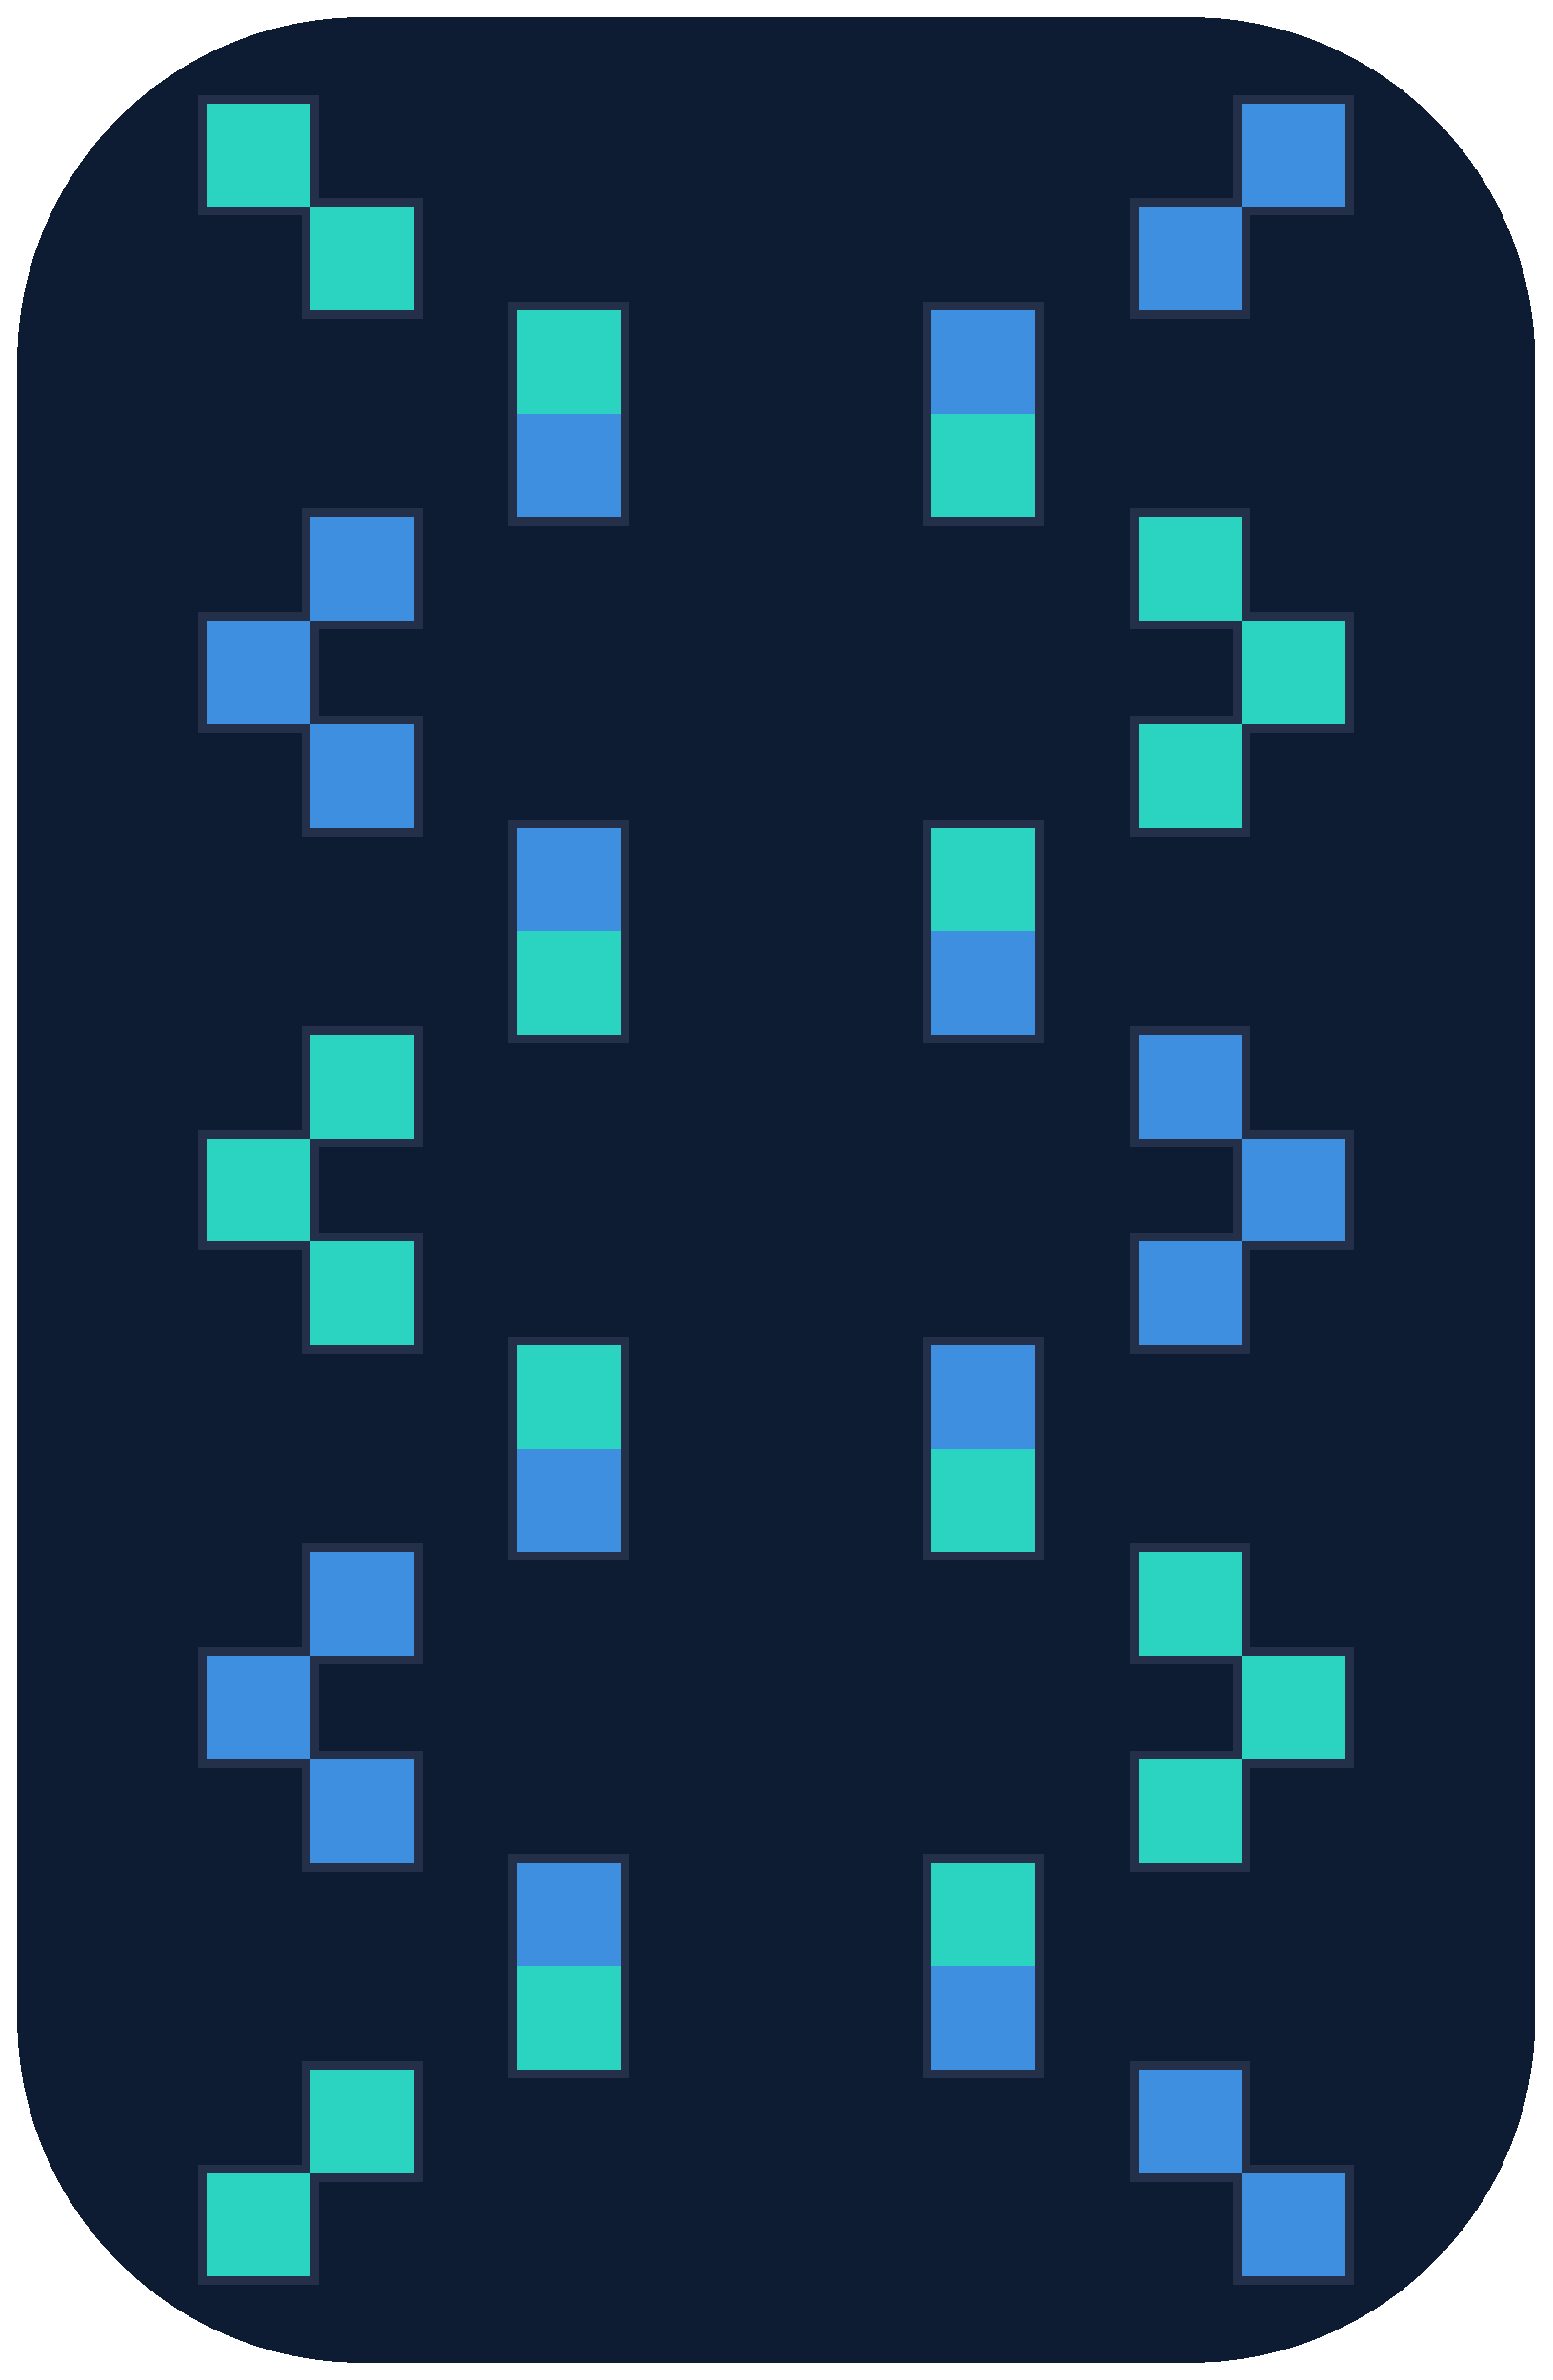
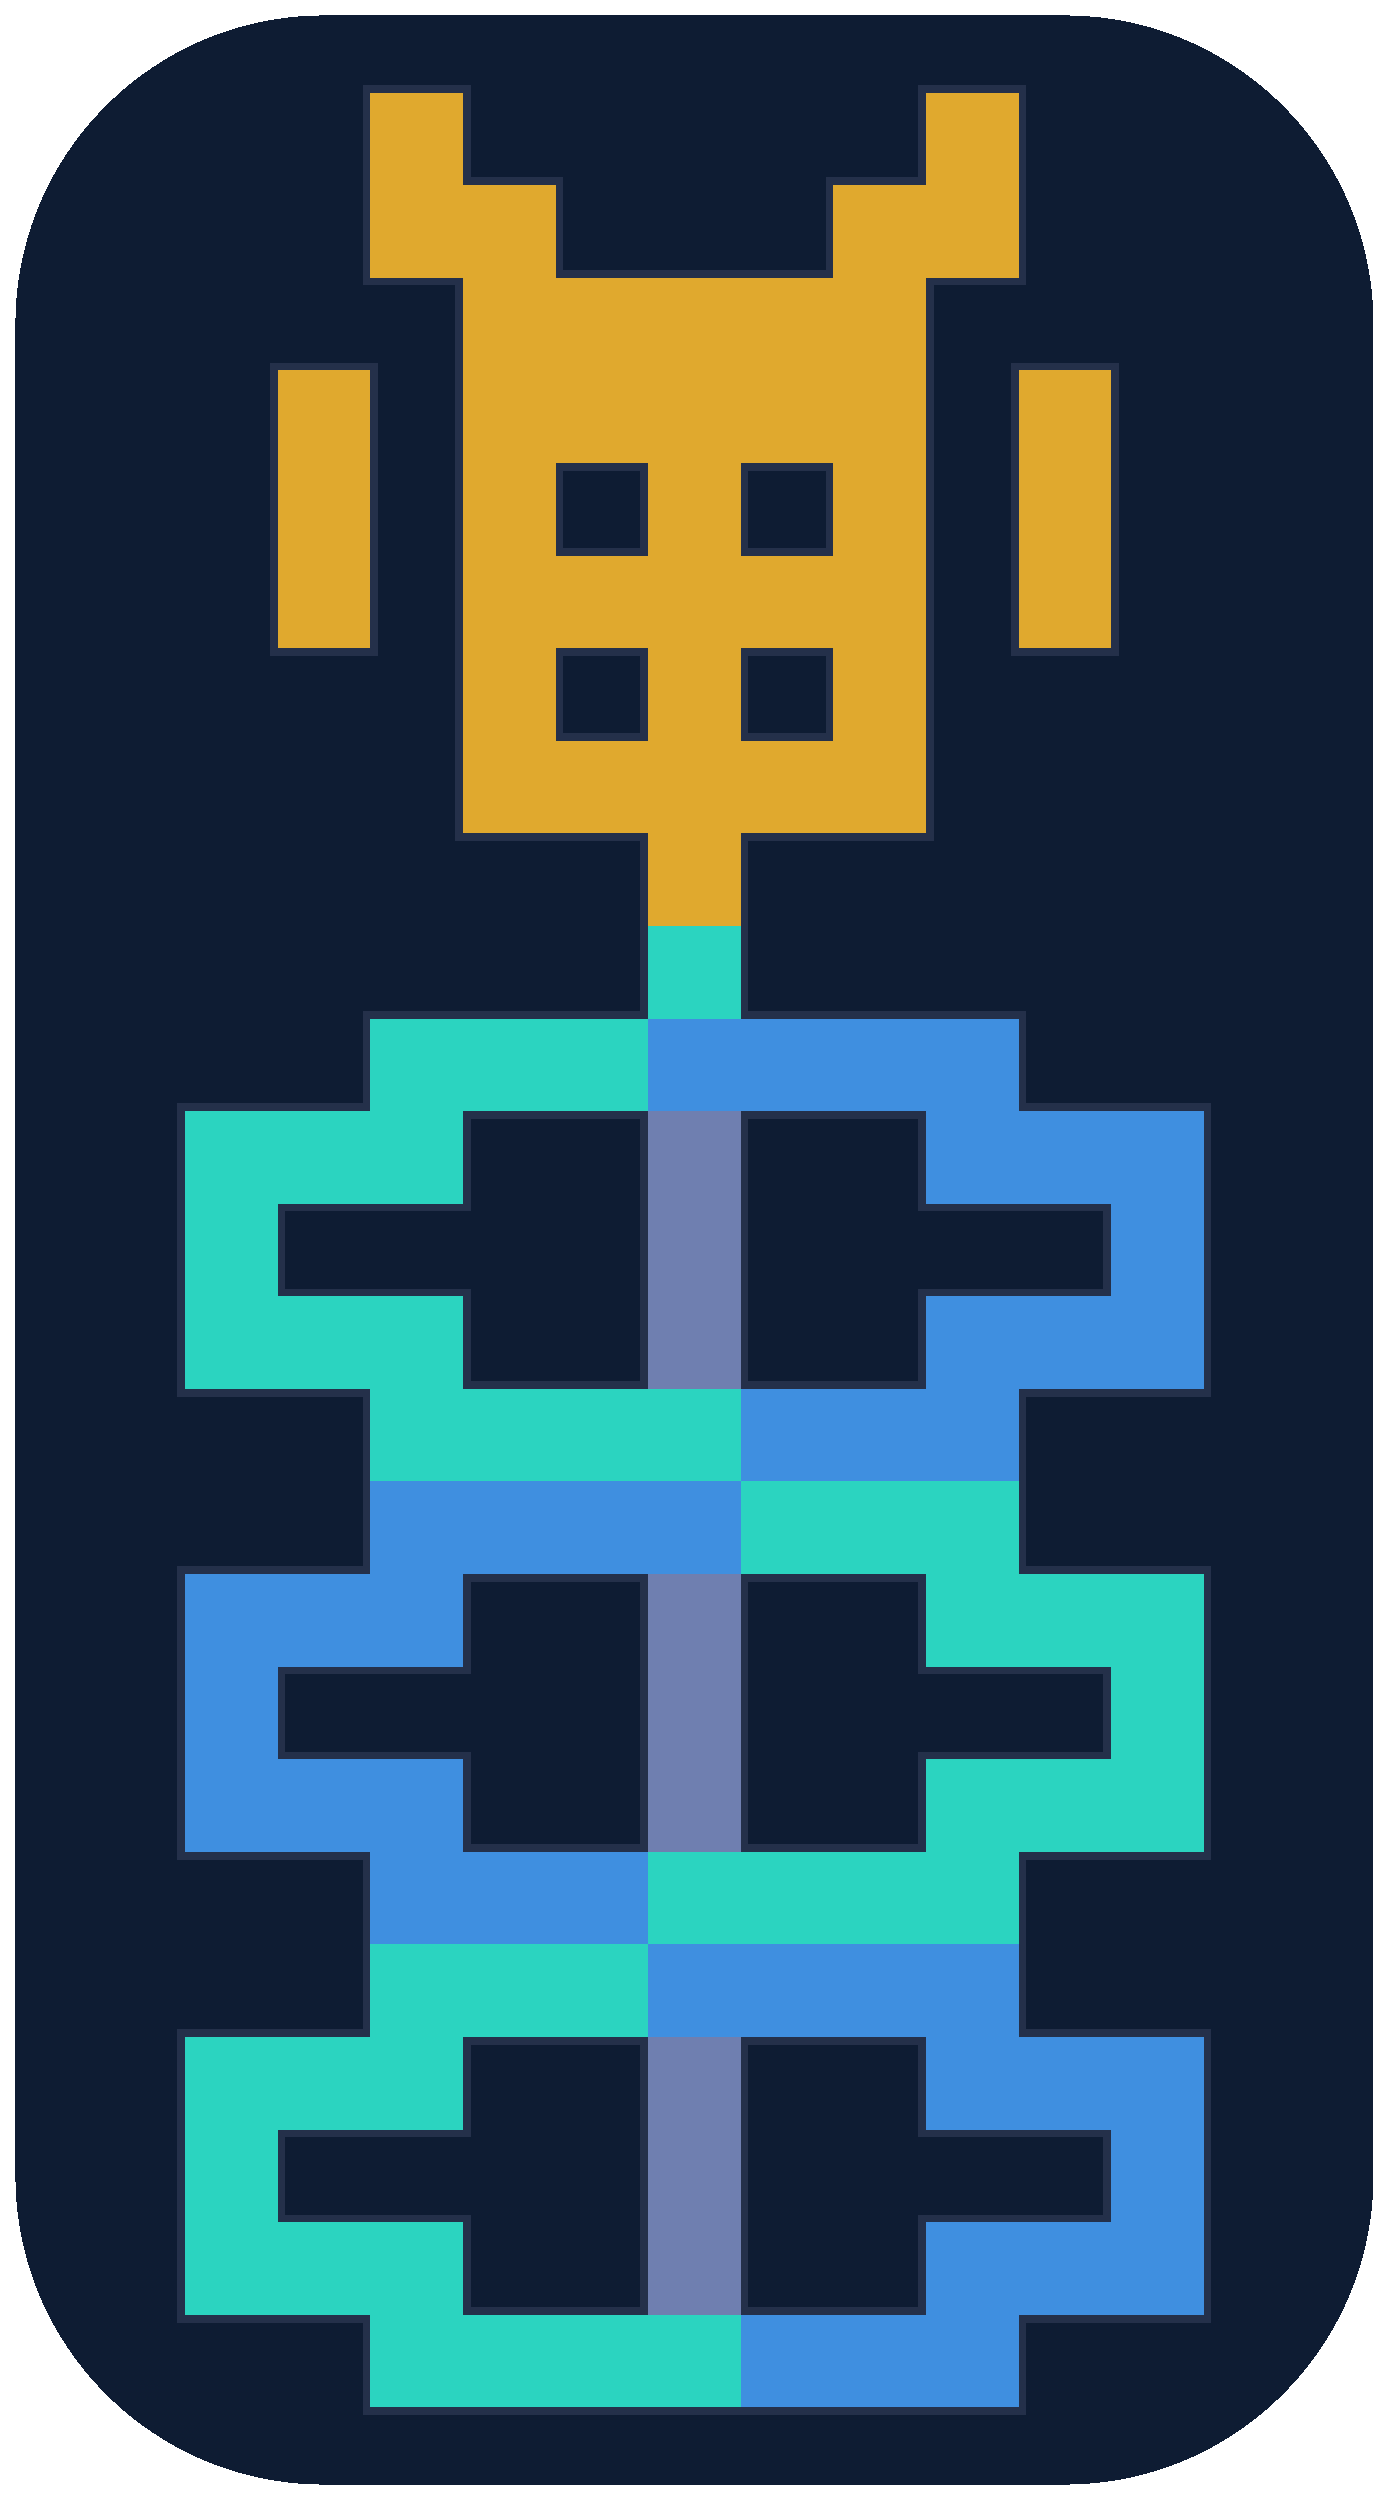
- <svg xmlns="http://www.w3.org/2000/svg" width="180" height="276" viewBox="0 0 180 276" shape-rendering="crispEdges" role="img" aria-label="BARTEK">
-   <rect x="2" y="2" width="176" height="272" rx="40" fill="#0e1c33" />
-   <rect x="23" y="11" width="14" height="14" fill="#24304a" />
-   <rect x="23" y="71" width="14" height="14" fill="#24304a" />
-   <rect x="23" y="131" width="14" height="14" fill="#24304a" />
-   <rect x="23" y="191" width="14" height="14" fill="#24304a" />
-   <rect x="23" y="251" width="14" height="14" fill="#24304a" />
-   <rect x="35" y="23" width="14" height="14" fill="#24304a" />
+ <svg xmlns="http://www.w3.org/2000/svg" width="180" height="324" viewBox="0 0 180 324" shape-rendering="crispEdges" role="img" aria-label="BARTEK">
+   <rect x="2" y="2" width="176" height="320" rx="40" fill="#0e1c33" />
+   <rect x="23" y="143" width="14" height="14" fill="#24304a" />
+   <rect x="23" y="155" width="14" height="14" fill="#24304a" />
+   <rect x="23" y="167" width="14" height="14" fill="#24304a" />
+   <rect x="23" y="203" width="14" height="14" fill="#24304a" />
+   <rect x="23" y="215" width="14" height="14" fill="#24304a" />
+   <rect x="23" y="227" width="14" height="14" fill="#24304a" />
+   <rect x="23" y="263" width="14" height="14" fill="#24304a" />
+   <rect x="23" y="275" width="14" height="14" fill="#24304a" />
+   <rect x="23" y="287" width="14" height="14" fill="#24304a" />
+   <rect x="35" y="47" width="14" height="14" fill="#24304a" />
  <rect x="35" y="59" width="14" height="14" fill="#24304a" />
-   <rect x="35" y="83" width="14" height="14" fill="#24304a" />
-   <rect x="35" y="119" width="14" height="14" fill="#24304a" />
+   <rect x="35" y="71" width="14" height="14" fill="#24304a" />
  <rect x="35" y="143" width="14" height="14" fill="#24304a" />
-   <rect x="35" y="179" width="14" height="14" fill="#24304a" />
+   <rect x="35" y="167" width="14" height="14" fill="#24304a" />
  <rect x="35" y="203" width="14" height="14" fill="#24304a" />
-   <rect x="35" y="239" width="14" height="14" fill="#24304a" />
+   <rect x="35" y="227" width="14" height="14" fill="#24304a" />
+   <rect x="35" y="263" width="14" height="14" fill="#24304a" />
+   <rect x="35" y="287" width="14" height="14" fill="#24304a" />
+   <rect x="47" y="11" width="14" height="14" fill="#24304a" />
+   <rect x="47" y="23" width="14" height="14" fill="#24304a" />
+   <rect x="47" y="131" width="14" height="14" fill="#24304a" />
+   <rect x="47" y="143" width="14" height="14" fill="#24304a" />
+   <rect x="47" y="167" width="14" height="14" fill="#24304a" />
+   <rect x="47" y="179" width="14" height="14" fill="#24304a" />
+   <rect x="47" y="191" width="14" height="14" fill="#24304a" />
+   <rect x="47" y="203" width="14" height="14" fill="#24304a" />
+   <rect x="47" y="227" width="14" height="14" fill="#24304a" />
+   <rect x="47" y="239" width="14" height="14" fill="#24304a" />
+   <rect x="47" y="251" width="14" height="14" fill="#24304a" />
+   <rect x="47" y="263" width="14" height="14" fill="#24304a" />
+   <rect x="47" y="287" width="14" height="14" fill="#24304a" />
+   <rect x="47" y="299" width="14" height="14" fill="#24304a" />
+   <rect x="59" y="23" width="14" height="14" fill="#24304a" />
  <rect x="59" y="35" width="14" height="14" fill="#24304a" />
  <rect x="59" y="47" width="14" height="14" fill="#24304a" />
+   <rect x="59" y="59" width="14" height="14" fill="#24304a" />
+   <rect x="59" y="71" width="14" height="14" fill="#24304a" />
+   <rect x="59" y="83" width="14" height="14" fill="#24304a" />
  <rect x="59" y="95" width="14" height="14" fill="#24304a" />
-   <rect x="59" y="107" width="14" height="14" fill="#24304a" />
-   <rect x="59" y="155" width="14" height="14" fill="#24304a" />
-   <rect x="59" y="167" width="14" height="14" fill="#24304a" />
-   <rect x="59" y="215" width="14" height="14" fill="#24304a" />
-   <rect x="59" y="227" width="14" height="14" fill="#24304a" />
+   <rect x="59" y="131" width="14" height="14" fill="#24304a" />
+   <rect x="59" y="179" width="14" height="14" fill="#24304a" />
+   <rect x="59" y="191" width="14" height="14" fill="#24304a" />
+   <rect x="59" y="239" width="14" height="14" fill="#24304a" />
+   <rect x="59" y="251" width="14" height="14" fill="#24304a" />
+   <rect x="59" y="299" width="14" height="14" fill="#24304a" />
+   <rect x="71" y="35" width="14" height="14" fill="#24304a" />
+   <rect x="71" y="47" width="14" height="14" fill="#24304a" />
+   <rect x="71" y="71" width="14" height="14" fill="#24304a" />
+   <rect x="71" y="95" width="14" height="14" fill="#24304a" />
+   <rect x="71" y="131" width="14" height="14" fill="#24304a" />
+   <rect x="71" y="179" width="14" height="14" fill="#24304a" />
+   <rect x="71" y="191" width="14" height="14" fill="#24304a" />
+   <rect x="71" y="239" width="14" height="14" fill="#24304a" />
+   <rect x="71" y="251" width="14" height="14" fill="#24304a" />
+   <rect x="71" y="299" width="14" height="14" fill="#24304a" />
+   <rect x="83" y="35" width="14" height="14" fill="#24304a" />
+   <rect x="83" y="59" width="14" height="14" fill="#24304a" />
+   <rect x="83" y="83" width="14" height="14" fill="#24304a" />
+   <rect x="83" y="107" width="14" height="14" fill="#24304a" />
+   <rect x="83" y="119" width="14" height="14" fill="#24304a" />
+   <rect x="83" y="143" width="14" height="14" fill="#24304a" />
+   <rect x="83" y="155" width="14" height="14" fill="#24304a" />
+   <rect x="83" y="167" width="14" height="14" fill="#24304a" />
+   <rect x="83" y="203" width="14" height="14" fill="#24304a" />
+   <rect x="83" y="215" width="14" height="14" fill="#24304a" />
+   <rect x="83" y="227" width="14" height="14" fill="#24304a" />
+   <rect x="83" y="263" width="14" height="14" fill="#24304a" />
+   <rect x="83" y="275" width="14" height="14" fill="#24304a" />
+   <rect x="83" y="287" width="14" height="14" fill="#24304a" />
+   <rect x="83" y="299" width="14" height="14" fill="#24304a" />
+   <rect x="95" y="35" width="14" height="14" fill="#24304a" />
+   <rect x="95" y="47" width="14" height="14" fill="#24304a" />
+   <rect x="95" y="71" width="14" height="14" fill="#24304a" />
+   <rect x="95" y="95" width="14" height="14" fill="#24304a" />
+   <rect x="95" y="131" width="14" height="14" fill="#24304a" />
+   <rect x="95" y="179" width="14" height="14" fill="#24304a" />
+   <rect x="95" y="191" width="14" height="14" fill="#24304a" />
+   <rect x="95" y="239" width="14" height="14" fill="#24304a" />
+   <rect x="95" y="251" width="14" height="14" fill="#24304a" />
+   <rect x="95" y="299" width="14" height="14" fill="#24304a" />
+   <rect x="107" y="23" width="14" height="14" fill="#24304a" />
  <rect x="107" y="35" width="14" height="14" fill="#24304a" />
  <rect x="107" y="47" width="14" height="14" fill="#24304a" />
+   <rect x="107" y="59" width="14" height="14" fill="#24304a" />
+   <rect x="107" y="71" width="14" height="14" fill="#24304a" />
+   <rect x="107" y="83" width="14" height="14" fill="#24304a" />
  <rect x="107" y="95" width="14" height="14" fill="#24304a" />
-   <rect x="107" y="107" width="14" height="14" fill="#24304a" />
-   <rect x="107" y="155" width="14" height="14" fill="#24304a" />
-   <rect x="107" y="167" width="14" height="14" fill="#24304a" />
-   <rect x="107" y="215" width="14" height="14" fill="#24304a" />
-   <rect x="107" y="227" width="14" height="14" fill="#24304a" />
-   <rect x="131" y="23" width="14" height="14" fill="#24304a" />
+   <rect x="107" y="131" width="14" height="14" fill="#24304a" />
+   <rect x="107" y="179" width="14" height="14" fill="#24304a" />
+   <rect x="107" y="191" width="14" height="14" fill="#24304a" />
+   <rect x="107" y="239" width="14" height="14" fill="#24304a" />
+   <rect x="107" y="251" width="14" height="14" fill="#24304a" />
+   <rect x="107" y="299" width="14" height="14" fill="#24304a" />
+   <rect x="119" y="11" width="14" height="14" fill="#24304a" />
+   <rect x="119" y="23" width="14" height="14" fill="#24304a" />
+   <rect x="119" y="131" width="14" height="14" fill="#24304a" />
+   <rect x="119" y="143" width="14" height="14" fill="#24304a" />
+   <rect x="119" y="167" width="14" height="14" fill="#24304a" />
+   <rect x="119" y="179" width="14" height="14" fill="#24304a" />
+   <rect x="119" y="191" width="14" height="14" fill="#24304a" />
+   <rect x="119" y="203" width="14" height="14" fill="#24304a" />
+   <rect x="119" y="227" width="14" height="14" fill="#24304a" />
+   <rect x="119" y="239" width="14" height="14" fill="#24304a" />
+   <rect x="119" y="251" width="14" height="14" fill="#24304a" />
+   <rect x="119" y="263" width="14" height="14" fill="#24304a" />
+   <rect x="119" y="287" width="14" height="14" fill="#24304a" />
+   <rect x="119" y="299" width="14" height="14" fill="#24304a" />
+   <rect x="131" y="47" width="14" height="14" fill="#24304a" />
  <rect x="131" y="59" width="14" height="14" fill="#24304a" />
-   <rect x="131" y="83" width="14" height="14" fill="#24304a" />
-   <rect x="131" y="119" width="14" height="14" fill="#24304a" />
+   <rect x="131" y="71" width="14" height="14" fill="#24304a" />
  <rect x="131" y="143" width="14" height="14" fill="#24304a" />
-   <rect x="131" y="179" width="14" height="14" fill="#24304a" />
+   <rect x="131" y="167" width="14" height="14" fill="#24304a" />
  <rect x="131" y="203" width="14" height="14" fill="#24304a" />
-   <rect x="131" y="239" width="14" height="14" fill="#24304a" />
-   <rect x="143" y="11" width="14" height="14" fill="#24304a" />
-   <rect x="143" y="71" width="14" height="14" fill="#24304a" />
-   <rect x="143" y="131" width="14" height="14" fill="#24304a" />
-   <rect x="143" y="191" width="14" height="14" fill="#24304a" />
-   <rect x="143" y="251" width="14" height="14" fill="#24304a" />
-   <rect x="144" y="12" width="12" height="12" fill="#3f8fe0" />
-   <rect x="24" y="12" width="12" height="12" fill="#2bd4c0" />
-   <rect x="132" y="24" width="12" height="12" fill="#3f8fe0" />
-   <rect x="36" y="24" width="12" height="12" fill="#2bd4c0" />
-   <rect x="108" y="36" width="12" height="12" fill="#3f8fe0" />
-   <rect x="60" y="36" width="12" height="12" fill="#2bd4c0" />
-   <rect x="60" y="48" width="12" height="12" fill="#3f8fe0" />
-   <rect x="108" y="48" width="12" height="12" fill="#2bd4c0" />
-   <rect x="36" y="60" width="12" height="12" fill="#3f8fe0" />
-   <rect x="132" y="60" width="12" height="12" fill="#2bd4c0" />
-   <rect x="24" y="72" width="12" height="12" fill="#3f8fe0" />
-   <rect x="144" y="72" width="12" height="12" fill="#2bd4c0" />
-   <rect x="36" y="84" width="12" height="12" fill="#3f8fe0" />
-   <rect x="132" y="84" width="12" height="12" fill="#2bd4c0" />
-   <rect x="60" y="96" width="12" height="12" fill="#3f8fe0" />
-   <rect x="108" y="96" width="12" height="12" fill="#2bd4c0" />
-   <rect x="108" y="108" width="12" height="12" fill="#3f8fe0" />
-   <rect x="60" y="108" width="12" height="12" fill="#2bd4c0" />
-   <rect x="132" y="120" width="12" height="12" fill="#3f8fe0" />
-   <rect x="36" y="120" width="12" height="12" fill="#2bd4c0" />
-   <rect x="144" y="132" width="12" height="12" fill="#3f8fe0" />
-   <rect x="24" y="132" width="12" height="12" fill="#2bd4c0" />
+   <rect x="131" y="227" width="14" height="14" fill="#24304a" />
+   <rect x="131" y="263" width="14" height="14" fill="#24304a" />
+   <rect x="131" y="287" width="14" height="14" fill="#24304a" />
+   <rect x="143" y="143" width="14" height="14" fill="#24304a" />
+   <rect x="143" y="155" width="14" height="14" fill="#24304a" />
+   <rect x="143" y="167" width="14" height="14" fill="#24304a" />
+   <rect x="143" y="203" width="14" height="14" fill="#24304a" />
+   <rect x="143" y="215" width="14" height="14" fill="#24304a" />
+   <rect x="143" y="227" width="14" height="14" fill="#24304a" />
+   <rect x="143" y="263" width="14" height="14" fill="#24304a" />
+   <rect x="143" y="275" width="14" height="14" fill="#24304a" />
+   <rect x="143" y="287" width="14" height="14" fill="#24304a" />
+   <rect x="48" y="12" width="12" height="12" fill="#e0a92e" />
+   <rect x="120" y="12" width="12" height="12" fill="#e0a92e" />
+   <rect x="48" y="24" width="12" height="12" fill="#e0a92e" />
+   <rect x="60" y="24" width="12" height="12" fill="#e0a92e" />
+   <rect x="108" y="24" width="12" height="12" fill="#e0a92e" />
+   <rect x="120" y="24" width="12" height="12" fill="#e0a92e" />
+   <rect x="60" y="36" width="12" height="12" fill="#e0a92e" />
+   <rect x="72" y="36" width="12" height="12" fill="#e0a92e" />
+   <rect x="84" y="36" width="12" height="12" fill="#e0a92e" />
+   <rect x="96" y="36" width="12" height="12" fill="#e0a92e" />
+   <rect x="108" y="36" width="12" height="12" fill="#e0a92e" />
+   <rect x="36" y="48" width="12" height="12" fill="#e0a92e" />
+   <rect x="60" y="48" width="12" height="12" fill="#e0a92e" />
+   <rect x="72" y="48" width="12" height="12" fill="#e0a92e" />
+   <rect x="84" y="48" width="12" height="12" fill="#e0a92e" />
+   <rect x="96" y="48" width="12" height="12" fill="#e0a92e" />
+   <rect x="108" y="48" width="12" height="12" fill="#e0a92e" />
+   <rect x="132" y="48" width="12" height="12" fill="#e0a92e" />
+   <rect x="36" y="60" width="12" height="12" fill="#e0a92e" />
+   <rect x="60" y="60" width="12" height="12" fill="#e0a92e" />
+   <rect x="84" y="60" width="12" height="12" fill="#e0a92e" />
+   <rect x="108" y="60" width="12" height="12" fill="#e0a92e" />
+   <rect x="132" y="60" width="12" height="12" fill="#e0a92e" />
+   <rect x="36" y="72" width="12" height="12" fill="#e0a92e" />
+   <rect x="60" y="72" width="12" height="12" fill="#e0a92e" />
+   <rect x="72" y="72" width="12" height="12" fill="#e0a92e" />
+   <rect x="84" y="72" width="12" height="12" fill="#e0a92e" />
+   <rect x="96" y="72" width="12" height="12" fill="#e0a92e" />
+   <rect x="108" y="72" width="12" height="12" fill="#e0a92e" />
+   <rect x="132" y="72" width="12" height="12" fill="#e0a92e" />
+   <rect x="60" y="84" width="12" height="12" fill="#e0a92e" />
+   <rect x="84" y="84" width="12" height="12" fill="#e0a92e" />
+   <rect x="108" y="84" width="12" height="12" fill="#e0a92e" />
+   <rect x="60" y="96" width="12" height="12" fill="#e0a92e" />
+   <rect x="72" y="96" width="12" height="12" fill="#e0a92e" />
+   <rect x="84" y="96" width="12" height="12" fill="#e0a92e" />
+   <rect x="96" y="96" width="12" height="12" fill="#e0a92e" />
+   <rect x="108" y="96" width="12" height="12" fill="#e0a92e" />
+   <rect x="84" y="108" width="12" height="12" fill="#e0a92e" />
+   <rect x="84" y="120" width="12" height="12" fill="#2bd4c0" />
+   <rect x="84" y="132" width="12" height="12" fill="#3f8fe0" />
+   <rect x="96" y="132" width="12" height="12" fill="#3f8fe0" />
+   <rect x="108" y="132" width="12" height="12" fill="#3f8fe0" />
+   <rect x="120" y="132" width="12" height="12" fill="#3f8fe0" />
+   <rect x="48" y="132" width="12" height="12" fill="#2bd4c0" />
+   <rect x="60" y="132" width="12" height="12" fill="#2bd4c0" />
+   <rect x="72" y="132" width="12" height="12" fill="#2bd4c0" />
+   <rect x="84" y="144" width="12" height="12" fill="#6f7fb0" />
+   <rect x="120" y="144" width="12" height="12" fill="#3f8fe0" />
  <rect x="132" y="144" width="12" height="12" fill="#3f8fe0" />
+   <rect x="144" y="144" width="12" height="12" fill="#3f8fe0" />
+   <rect x="24" y="144" width="12" height="12" fill="#2bd4c0" />
  <rect x="36" y="144" width="12" height="12" fill="#2bd4c0" />
-   <rect x="108" y="156" width="12" height="12" fill="#3f8fe0" />
-   <rect x="60" y="156" width="12" height="12" fill="#2bd4c0" />
-   <rect x="60" y="168" width="12" height="12" fill="#3f8fe0" />
-   <rect x="108" y="168" width="12" height="12" fill="#2bd4c0" />
-   <rect x="36" y="180" width="12" height="12" fill="#3f8fe0" />
-   <rect x="132" y="180" width="12" height="12" fill="#2bd4c0" />
-   <rect x="24" y="192" width="12" height="12" fill="#3f8fe0" />
-   <rect x="144" y="192" width="12" height="12" fill="#2bd4c0" />
+   <rect x="48" y="144" width="12" height="12" fill="#2bd4c0" />
+   <rect x="84" y="156" width="12" height="12" fill="#6f7fb0" />
+   <rect x="144" y="156" width="12" height="12" fill="#3f8fe0" />
+   <rect x="24" y="156" width="12" height="12" fill="#2bd4c0" />
+   <rect x="84" y="168" width="12" height="12" fill="#6f7fb0" />
+   <rect x="120" y="168" width="12" height="12" fill="#3f8fe0" />
+   <rect x="132" y="168" width="12" height="12" fill="#3f8fe0" />
+   <rect x="144" y="168" width="12" height="12" fill="#3f8fe0" />
+   <rect x="24" y="168" width="12" height="12" fill="#2bd4c0" />
+   <rect x="36" y="168" width="12" height="12" fill="#2bd4c0" />
+   <rect x="48" y="168" width="12" height="12" fill="#2bd4c0" />
+   <rect x="84" y="180" width="12" height="12" fill="#2bd4c0" />
+   <rect x="96" y="180" width="12" height="12" fill="#3f8fe0" />
+   <rect x="108" y="180" width="12" height="12" fill="#3f8fe0" />
+   <rect x="120" y="180" width="12" height="12" fill="#3f8fe0" />
+   <rect x="48" y="180" width="12" height="12" fill="#2bd4c0" />
+   <rect x="60" y="180" width="12" height="12" fill="#2bd4c0" />
+   <rect x="72" y="180" width="12" height="12" fill="#2bd4c0" />
+   <rect x="84" y="192" width="12" height="12" fill="#3f8fe0" />
+   <rect x="48" y="192" width="12" height="12" fill="#3f8fe0" />
+   <rect x="60" y="192" width="12" height="12" fill="#3f8fe0" />
+   <rect x="72" y="192" width="12" height="12" fill="#3f8fe0" />
+   <rect x="96" y="192" width="12" height="12" fill="#2bd4c0" />
+   <rect x="108" y="192" width="12" height="12" fill="#2bd4c0" />
+   <rect x="120" y="192" width="12" height="12" fill="#2bd4c0" />
+   <rect x="84" y="204" width="12" height="12" fill="#6f7fb0" />
+   <rect x="24" y="204" width="12" height="12" fill="#3f8fe0" />
  <rect x="36" y="204" width="12" height="12" fill="#3f8fe0" />
+   <rect x="48" y="204" width="12" height="12" fill="#3f8fe0" />
+   <rect x="120" y="204" width="12" height="12" fill="#2bd4c0" />
  <rect x="132" y="204" width="12" height="12" fill="#2bd4c0" />
-   <rect x="60" y="216" width="12" height="12" fill="#3f8fe0" />
-   <rect x="108" y="216" width="12" height="12" fill="#2bd4c0" />
-   <rect x="108" y="228" width="12" height="12" fill="#3f8fe0" />
-   <rect x="60" y="228" width="12" height="12" fill="#2bd4c0" />
-   <rect x="132" y="240" width="12" height="12" fill="#3f8fe0" />
-   <rect x="36" y="240" width="12" height="12" fill="#2bd4c0" />
-   <rect x="144" y="252" width="12" height="12" fill="#3f8fe0" />
-   <rect x="24" y="252" width="12" height="12" fill="#2bd4c0" />
+   <rect x="144" y="204" width="12" height="12" fill="#2bd4c0" />
+   <rect x="84" y="216" width="12" height="12" fill="#6f7fb0" />
+   <rect x="24" y="216" width="12" height="12" fill="#3f8fe0" />
+   <rect x="144" y="216" width="12" height="12" fill="#2bd4c0" />
+   <rect x="84" y="228" width="12" height="12" fill="#6f7fb0" />
+   <rect x="24" y="228" width="12" height="12" fill="#3f8fe0" />
+   <rect x="36" y="228" width="12" height="12" fill="#3f8fe0" />
+   <rect x="48" y="228" width="12" height="12" fill="#3f8fe0" />
+   <rect x="120" y="228" width="12" height="12" fill="#2bd4c0" />
+   <rect x="132" y="228" width="12" height="12" fill="#2bd4c0" />
+   <rect x="144" y="228" width="12" height="12" fill="#2bd4c0" />
+   <rect x="48" y="240" width="12" height="12" fill="#3f8fe0" />
+   <rect x="60" y="240" width="12" height="12" fill="#3f8fe0" />
+   <rect x="72" y="240" width="12" height="12" fill="#3f8fe0" />
+   <rect x="84" y="240" width="12" height="12" fill="#2bd4c0" />
+   <rect x="96" y="240" width="12" height="12" fill="#2bd4c0" />
+   <rect x="108" y="240" width="12" height="12" fill="#2bd4c0" />
+   <rect x="120" y="240" width="12" height="12" fill="#2bd4c0" />
+   <rect x="84" y="252" width="12" height="12" fill="#3f8fe0" />
+   <rect x="96" y="252" width="12" height="12" fill="#3f8fe0" />
+   <rect x="108" y="252" width="12" height="12" fill="#3f8fe0" />
+   <rect x="120" y="252" width="12" height="12" fill="#3f8fe0" />
+   <rect x="48" y="252" width="12" height="12" fill="#2bd4c0" />
+   <rect x="60" y="252" width="12" height="12" fill="#2bd4c0" />
+   <rect x="72" y="252" width="12" height="12" fill="#2bd4c0" />
+   <rect x="84" y="264" width="12" height="12" fill="#6f7fb0" />
+   <rect x="120" y="264" width="12" height="12" fill="#3f8fe0" />
+   <rect x="132" y="264" width="12" height="12" fill="#3f8fe0" />
+   <rect x="144" y="264" width="12" height="12" fill="#3f8fe0" />
+   <rect x="24" y="264" width="12" height="12" fill="#2bd4c0" />
+   <rect x="36" y="264" width="12" height="12" fill="#2bd4c0" />
+   <rect x="48" y="264" width="12" height="12" fill="#2bd4c0" />
+   <rect x="84" y="276" width="12" height="12" fill="#6f7fb0" />
+   <rect x="144" y="276" width="12" height="12" fill="#3f8fe0" />
+   <rect x="24" y="276" width="12" height="12" fill="#2bd4c0" />
+   <rect x="84" y="288" width="12" height="12" fill="#6f7fb0" />
+   <rect x="120" y="288" width="12" height="12" fill="#3f8fe0" />
+   <rect x="132" y="288" width="12" height="12" fill="#3f8fe0" />
+   <rect x="144" y="288" width="12" height="12" fill="#3f8fe0" />
+   <rect x="24" y="288" width="12" height="12" fill="#2bd4c0" />
+   <rect x="36" y="288" width="12" height="12" fill="#2bd4c0" />
+   <rect x="48" y="288" width="12" height="12" fill="#2bd4c0" />
+   <rect x="84" y="300" width="12" height="12" fill="#2bd4c0" />
+   <rect x="96" y="300" width="12" height="12" fill="#3f8fe0" />
+   <rect x="108" y="300" width="12" height="12" fill="#3f8fe0" />
+   <rect x="120" y="300" width="12" height="12" fill="#3f8fe0" />
+   <rect x="48" y="300" width="12" height="12" fill="#2bd4c0" />
+   <rect x="60" y="300" width="12" height="12" fill="#2bd4c0" />
+   <rect x="72" y="300" width="12" height="12" fill="#2bd4c0" />
</svg>
